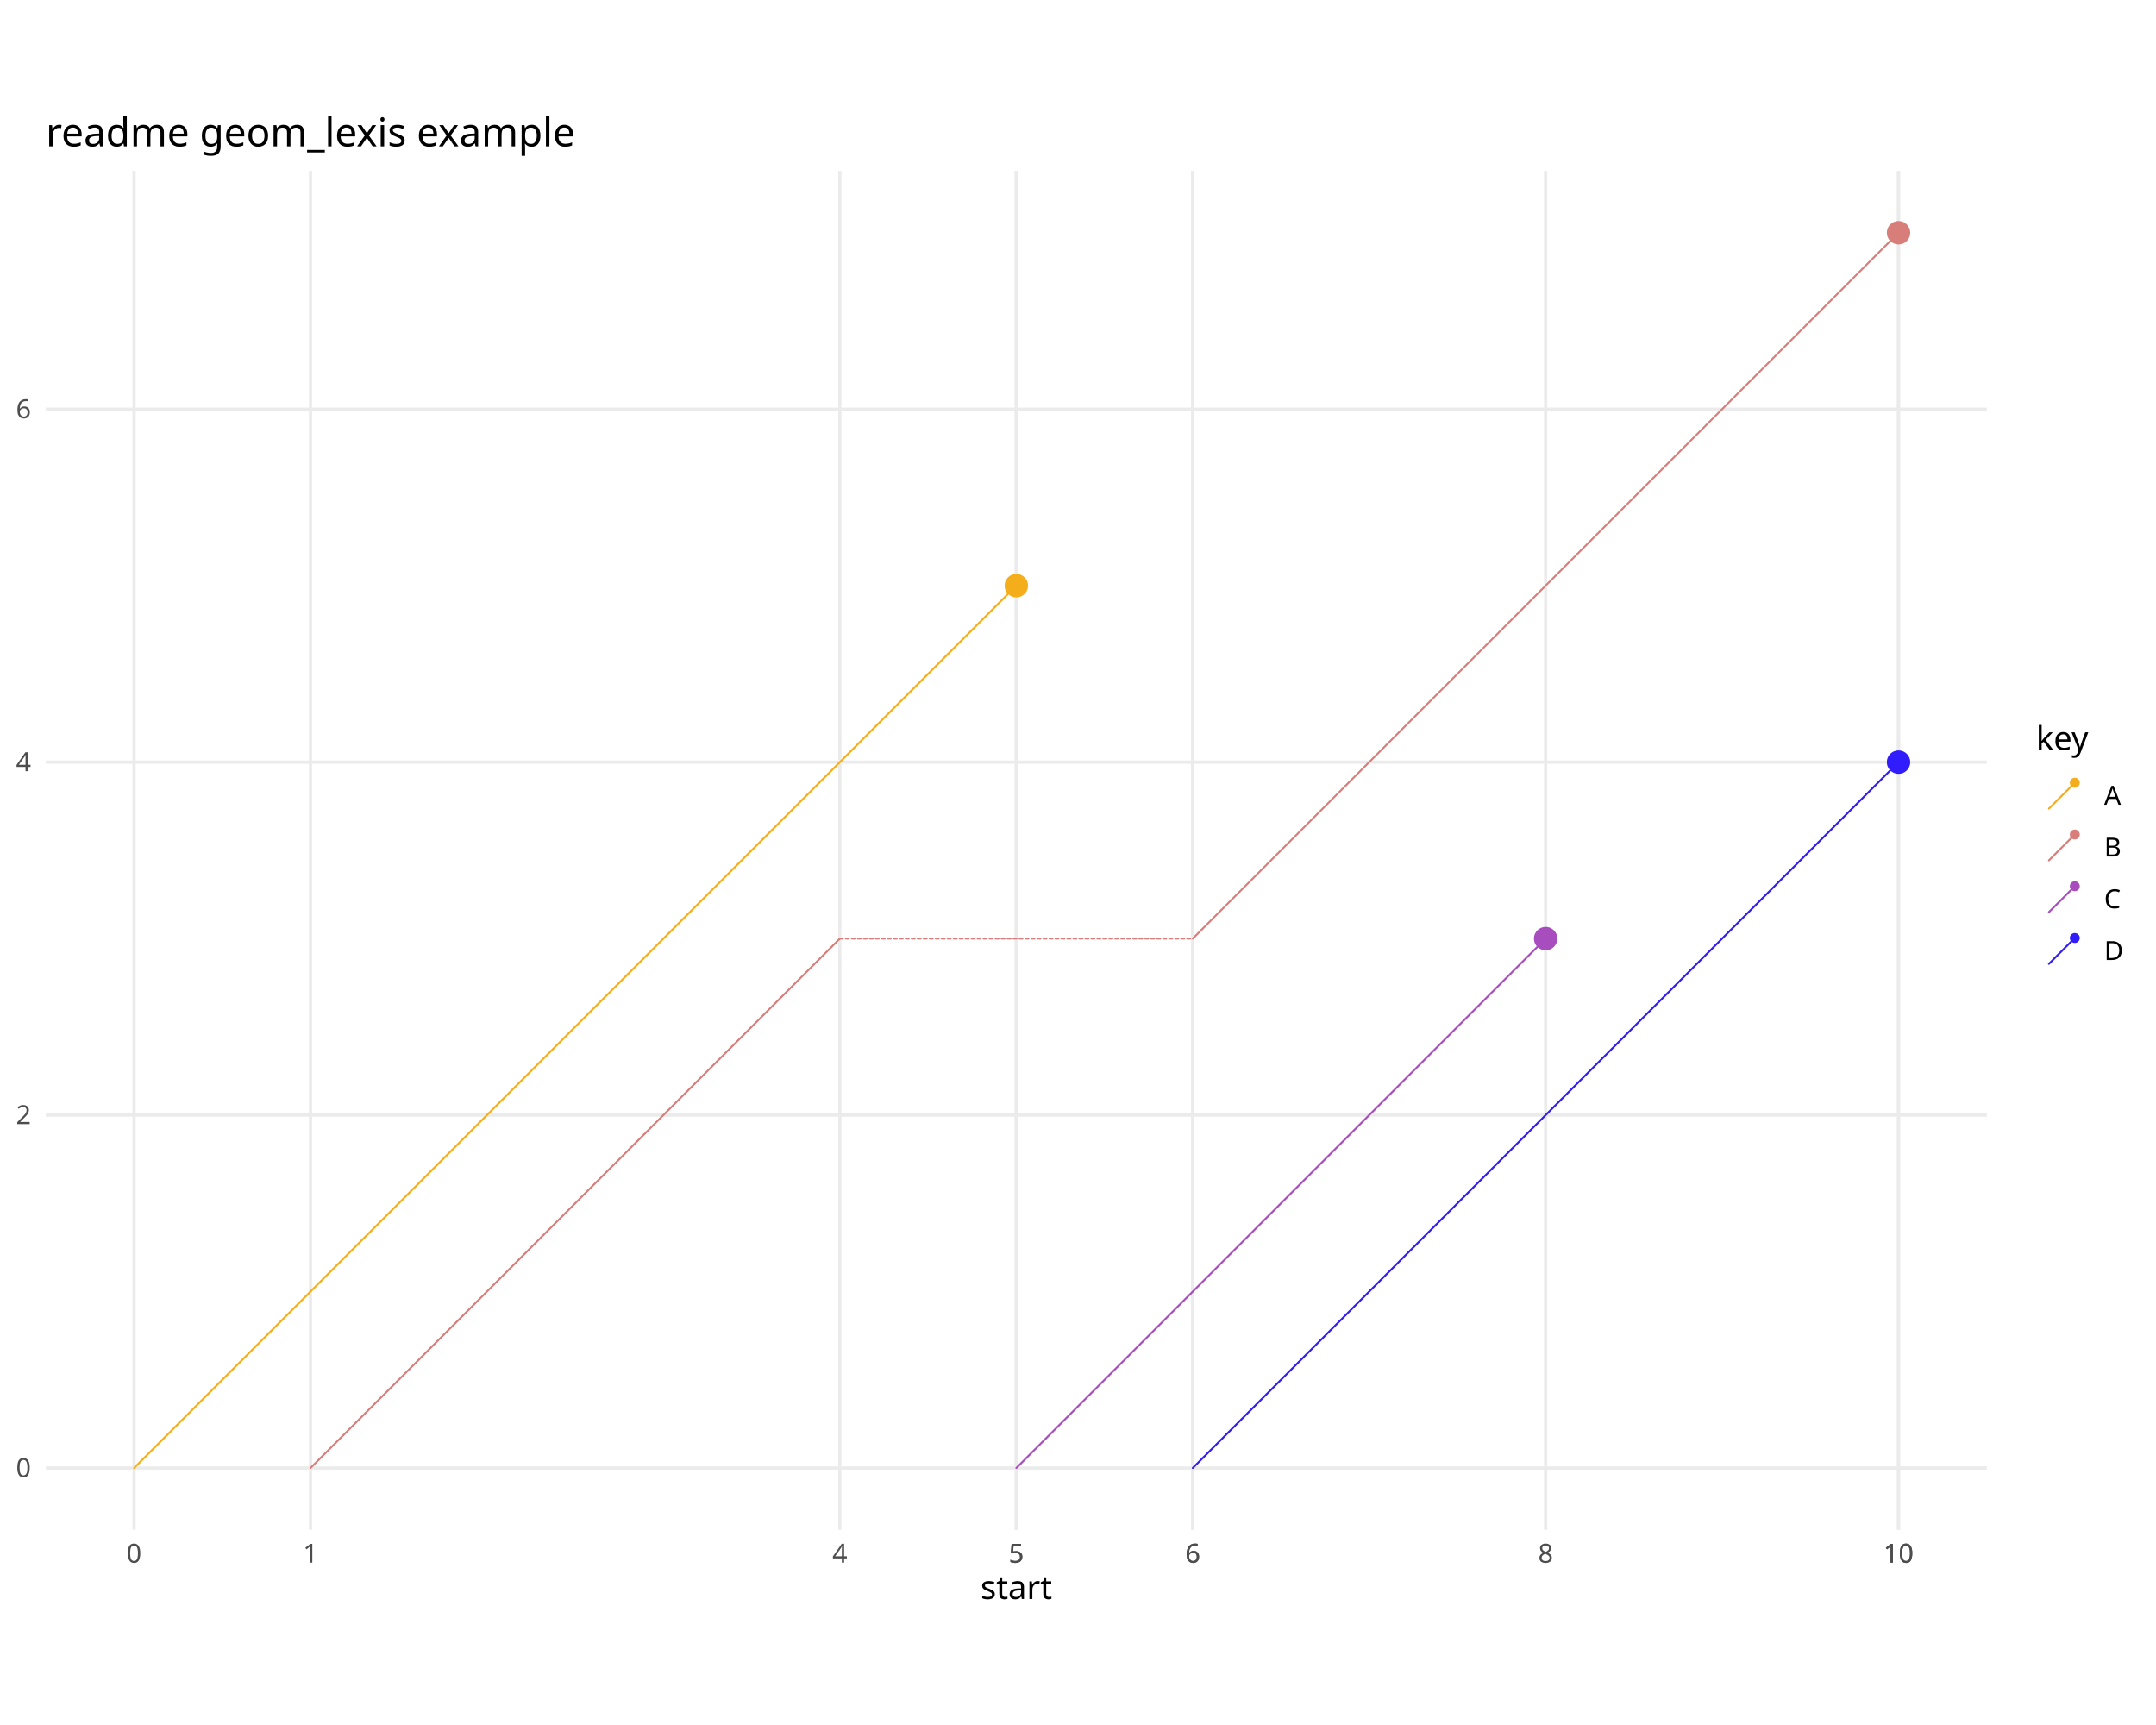
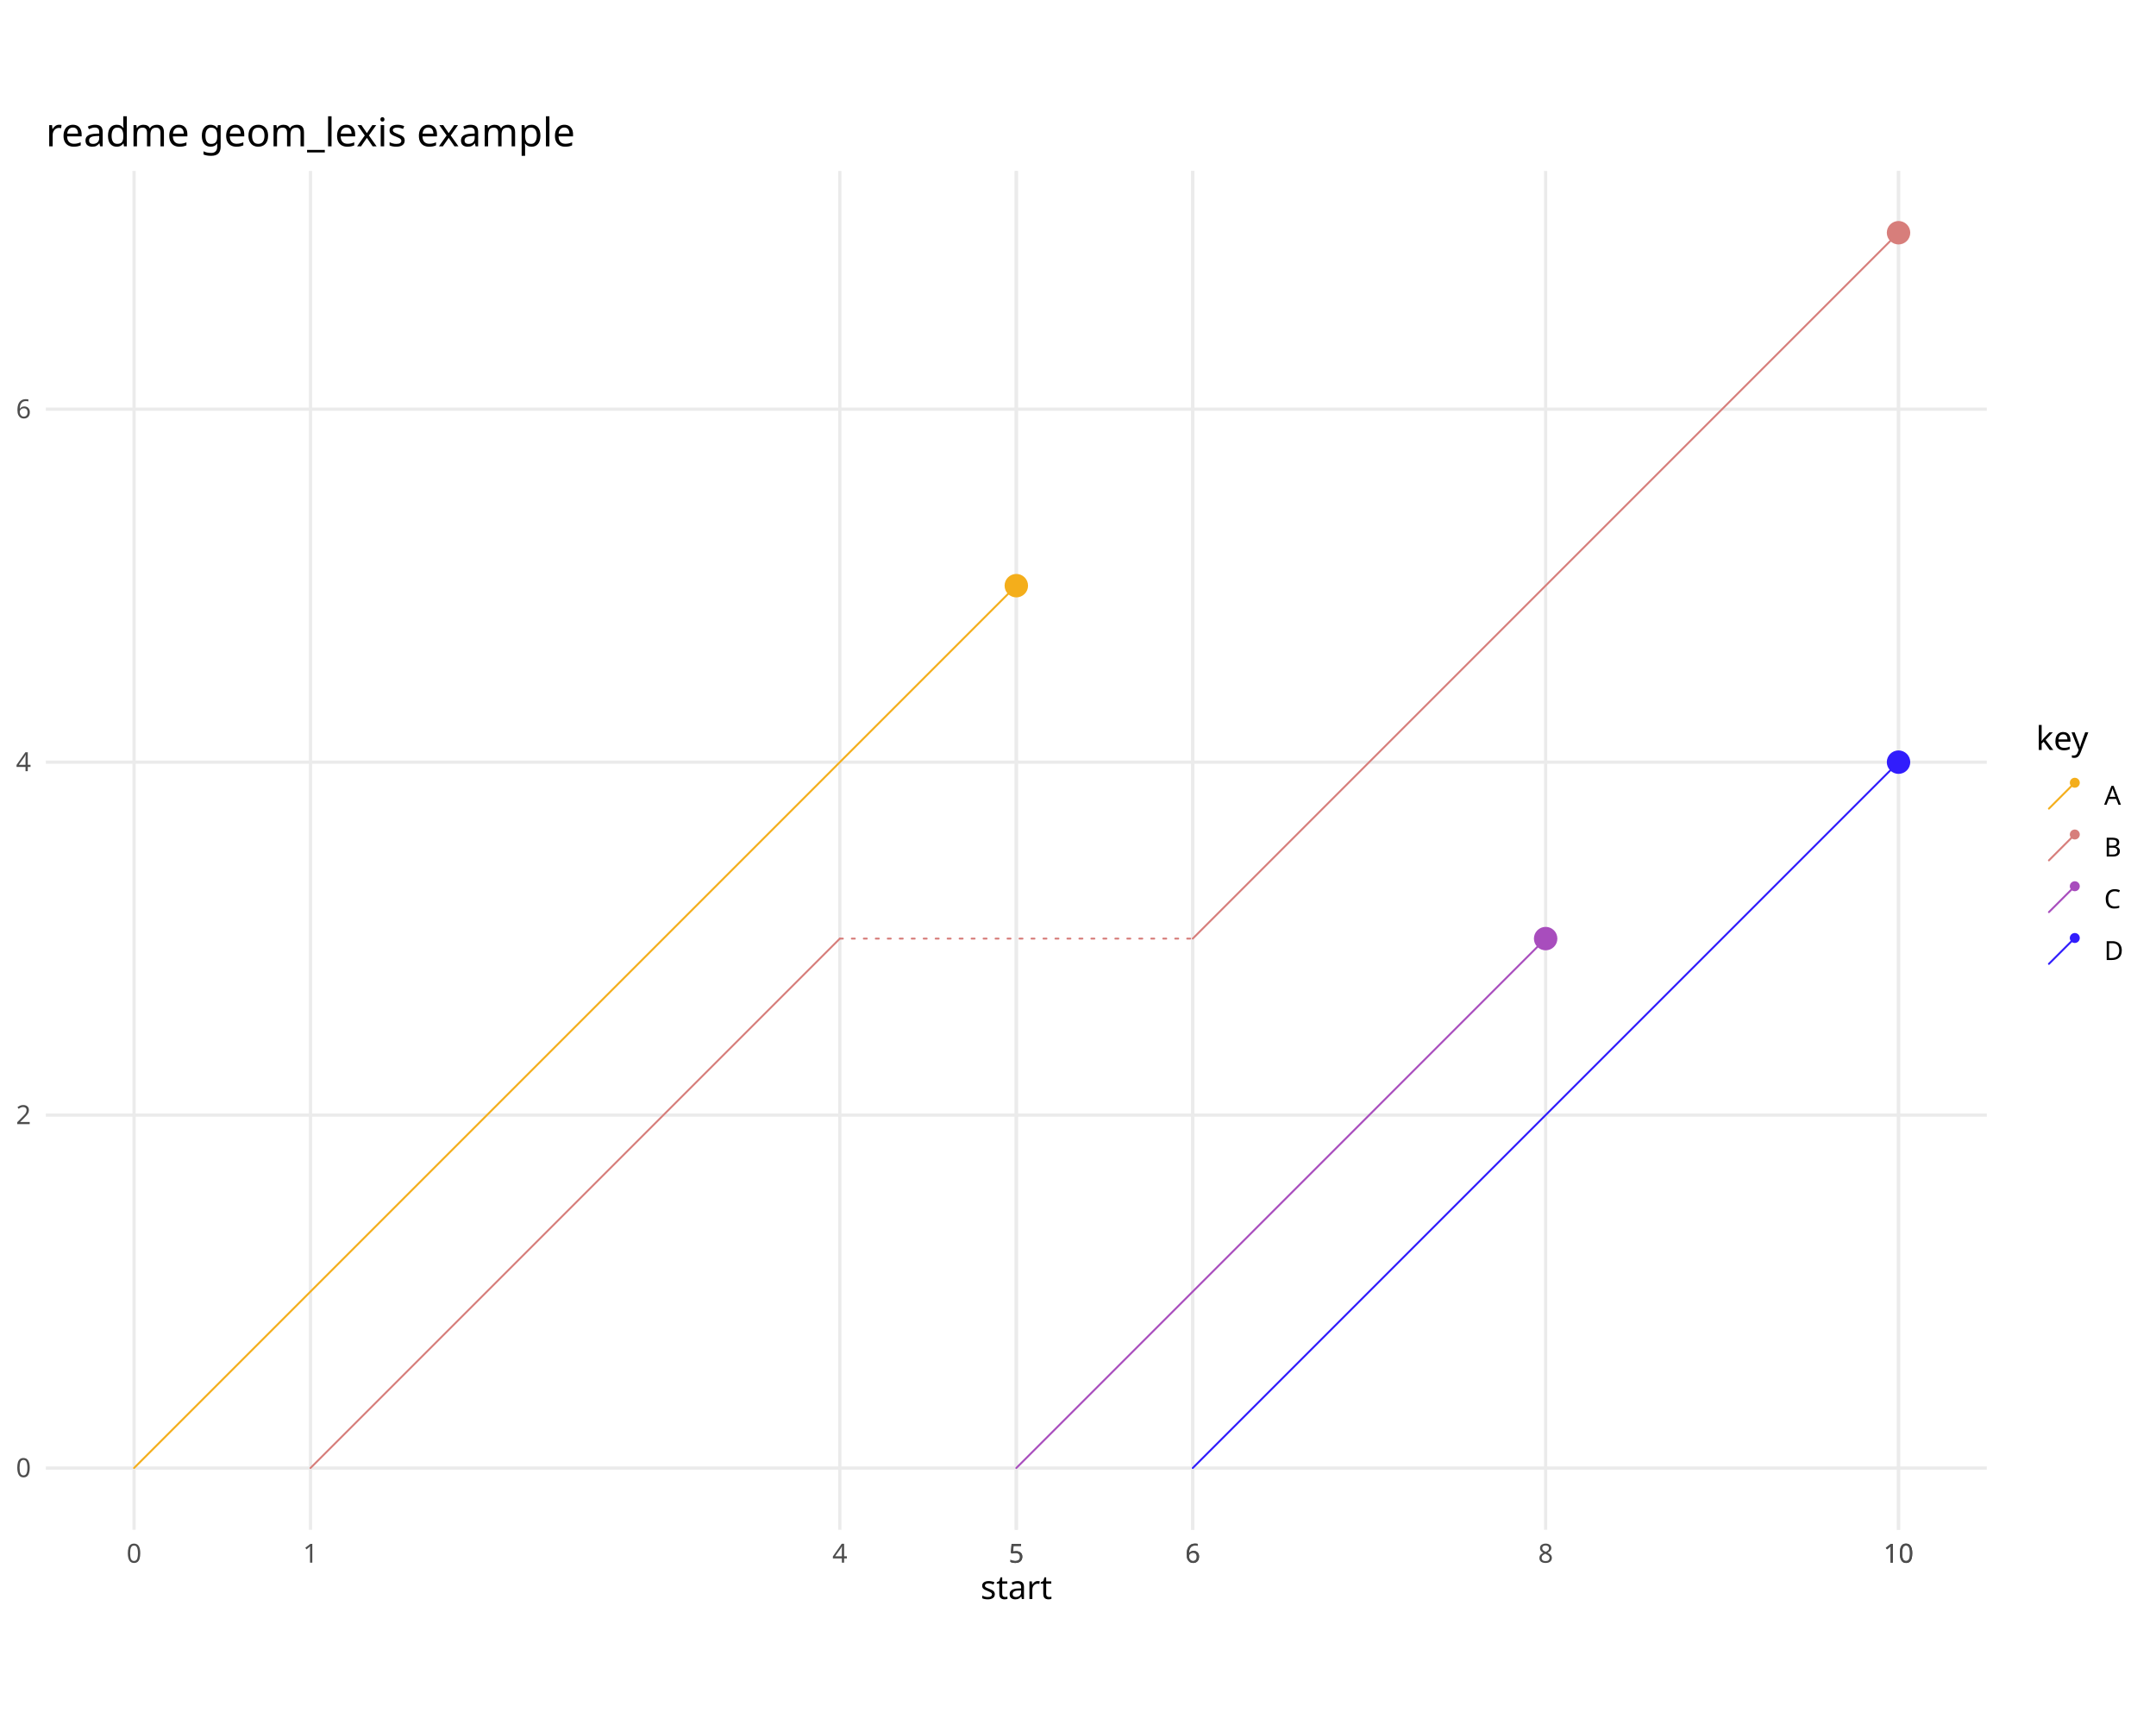
<svg xmlns="http://www.w3.org/2000/svg" class="svglite" data-engine-version="2.0" width="720.00pt" height="576.00pt" viewBox="0 0 720.00 576.00">
  <defs>
    <style type="text/css">
    .svglite line, .svglite polyline, .svglite polygon, .svglite path, .svglite rect, .svglite circle {
      fill: none;
      stroke: #000000;
      stroke-linecap: round;
      stroke-linejoin: round;
      stroke-miterlimit: 10.00;
    }
  </style>
  </defs>
  <rect width="100%" height="100%" style="stroke: none; fill: #FFFFFF;" />
  <defs>
    <clipPath id="cpMC4wMHw3MjAuMDB8MC4wMHw1NzYuMDA=">
      <rect x="0.00" y="0.00" width="720.00" height="576.00" />
    </clipPath>
  </defs>
  <g clip-path="url(#cpMC4wMHw3MjAuMDB8MC4wMHw1NzYuMDA=)">
</g>
  <defs>
    <clipPath id="cpMC4wMHw3MjAuMDB8MzQuMzB8NTQxLjcw">
      <rect x="0.00" y="34.30" width="720.00" height="507.40" />
    </clipPath>
  </defs>
  <g clip-path="url(#cpMC4wMHw3MjAuMDB8MzQuMzB8NTQxLjcw)">
</g>
  <g clip-path="url(#cpMC4wMHw3MjAuMDB8MC4wMHw1NzYuMDA=)">
</g>
  <defs>
    <clipPath id="cpMTUuMzF8NjYzLjQ5fDU3LjA4fDUxMC44MQ==">
      <rect x="15.31" y="57.08" width="648.18" height="453.73" />
    </clipPath>
  </defs>
  <g clip-path="url(#cpMTUuMzF8NjYzLjQ5fDU3LjA4fDUxMC44MQ==)">
    <polyline points="15.31,490.19 663.49,490.19 " style="stroke-width: 1.07; stroke: #EBEBEB; stroke-linecap: butt;" />
    <polyline points="15.31,372.34 663.49,372.34 " style="stroke-width: 1.07; stroke: #EBEBEB; stroke-linecap: butt;" />
    <polyline points="15.31,254.49 663.49,254.49 " style="stroke-width: 1.07; stroke: #EBEBEB; stroke-linecap: butt;" />
    <polyline points="15.31,136.63 663.49,136.63 " style="stroke-width: 1.07; stroke: #EBEBEB; stroke-linecap: butt;" />
    <polyline points="44.77,510.81 44.77,57.08 " style="stroke-width: 1.07; stroke: #EBEBEB; stroke-linecap: butt;" />
    <polyline points="103.69,510.81 103.69,57.08 " style="stroke-width: 1.07; stroke: #EBEBEB; stroke-linecap: butt;" />
    <polyline points="398.32,510.81 398.32,57.08 " style="stroke-width: 1.07; stroke: #EBEBEB; stroke-linecap: butt;" />
    <polyline points="339.40,510.81 339.40,57.08 " style="stroke-width: 1.07; stroke: #EBEBEB; stroke-linecap: butt;" />
    <polyline points="398.32,510.81 398.32,57.08 " style="stroke-width: 1.07; stroke: #EBEBEB; stroke-linecap: butt;" />
    <polyline points="339.40,510.81 339.40,57.08 " style="stroke-width: 1.07; stroke: #EBEBEB; stroke-linecap: butt;" />
    <polyline points="280.47,510.81 280.47,57.08 " style="stroke-width: 1.07; stroke: #EBEBEB; stroke-linecap: butt;" />
    <polyline points="634.02,510.81 634.02,57.08 " style="stroke-width: 1.07; stroke: #EBEBEB; stroke-linecap: butt;" />
    <polyline points="516.17,510.81 516.17,57.08 " style="stroke-width: 1.07; stroke: #EBEBEB; stroke-linecap: butt;" />
    <polyline points="634.02,510.81 634.02,57.08 " style="stroke-width: 1.07; stroke: #EBEBEB; stroke-linecap: butt;" />
    <line x1="44.77" y1="490.19" x2="339.40" y2="195.56" style="stroke-width: 0.64; stroke: #F4AE1B;" />
    <circle cx="339.40" cy="195.56" r="3.56" style="stroke-width: 0.71; stroke: #F4AE1B; fill: #F4AE1B;" />
    <line x1="103.69" y1="490.19" x2="280.47" y2="313.41" style="stroke-width: 0.64; stroke: #D77E7B;" />
-     <line x1="280.47" y1="313.41" x2="398.32" y2="313.41" style="stroke-width: 0.64; stroke: #D77E7B; stroke-dasharray: 1.00,1.00;" />
+     <line x1="280.47" y1="313.41" x2="398.32" y2="313.41" style="stroke-width: 0.64; stroke: #D77E7B; stroke-dasharray: 1.00,3.00;" />
    <line x1="398.32" y1="313.41" x2="634.02" y2="77.71" style="stroke-width: 0.64; stroke: #D77E7B;" />
    <circle cx="634.02" cy="77.71" r="3.56" style="stroke-width: 0.71; stroke: #D77E7B; fill: #D77E7B;" />
    <line x1="339.40" y1="490.19" x2="516.17" y2="313.41" style="stroke-width: 0.64; stroke: #A84DBD;" />
    <circle cx="516.17" cy="313.41" r="3.56" style="stroke-width: 0.71; stroke: #A84DBD; fill: #A84DBD;" />
    <line x1="398.32" y1="490.19" x2="634.02" y2="254.49" style="stroke-width: 0.64; stroke: #311DFC;" />
    <circle cx="634.02" cy="254.49" r="3.56" style="stroke-width: 0.71; stroke: #311DFC; fill: #311DFC;" />
  </g>
  <g clip-path="url(#cpMC4wMHw3MjAuMDB8MC4wMHw1NzYuMDA=)">
    <text x="10.37" y="493.22" text-anchor="end" style="font-size: 8.80px; fill: #4D4D4D; font-family: sans;" textLength="4.89px" lengthAdjust="spacingAndGlyphs">0</text>
    <text x="10.37" y="375.36" text-anchor="end" style="font-size: 8.80px; fill: #4D4D4D; font-family: sans;" textLength="4.89px" lengthAdjust="spacingAndGlyphs">2</text>
    <text x="10.37" y="257.51" text-anchor="end" style="font-size: 8.80px; fill: #4D4D4D; font-family: sans;" textLength="4.89px" lengthAdjust="spacingAndGlyphs">4</text>
    <text x="10.37" y="139.66" text-anchor="end" style="font-size: 8.80px; fill: #4D4D4D; font-family: sans;" textLength="4.89px" lengthAdjust="spacingAndGlyphs">6</text>
    <text x="44.77" y="521.80" text-anchor="middle" style="font-size: 8.80px; fill: #4D4D4D; font-family: sans;" textLength="4.89px" lengthAdjust="spacingAndGlyphs">0</text>
    <text x="103.69" y="521.80" text-anchor="middle" style="font-size: 8.80px; fill: #4D4D4D; font-family: sans;" textLength="4.89px" lengthAdjust="spacingAndGlyphs">1</text>
    <text x="398.32" y="521.80" text-anchor="middle" style="font-size: 8.80px; fill: #4D4D4D; font-family: sans;" textLength="4.89px" lengthAdjust="spacingAndGlyphs">6</text>
    <text x="339.40" y="521.80" text-anchor="middle" style="font-size: 8.80px; fill: #4D4D4D; font-family: sans;" textLength="4.89px" lengthAdjust="spacingAndGlyphs">5</text>
    <text x="398.32" y="521.80" text-anchor="middle" style="font-size: 8.80px; fill: #4D4D4D; font-family: sans;" textLength="4.89px" lengthAdjust="spacingAndGlyphs">6</text>
    <text x="339.40" y="521.80" text-anchor="middle" style="font-size: 8.80px; fill: #4D4D4D; font-family: sans;" textLength="4.89px" lengthAdjust="spacingAndGlyphs">5</text>
    <text x="280.47" y="521.80" text-anchor="middle" style="font-size: 8.80px; fill: #4D4D4D; font-family: sans;" textLength="4.89px" lengthAdjust="spacingAndGlyphs">4</text>
    <text x="634.02" y="521.80" text-anchor="middle" style="font-size: 8.80px; fill: #4D4D4D; font-family: sans;" textLength="9.79px" lengthAdjust="spacingAndGlyphs">10</text>
    <text x="516.17" y="521.80" text-anchor="middle" style="font-size: 8.80px; fill: #4D4D4D; font-family: sans;" textLength="4.89px" lengthAdjust="spacingAndGlyphs">8</text>
    <text x="634.02" y="521.80" text-anchor="middle" style="font-size: 8.80px; fill: #4D4D4D; font-family: sans;" textLength="9.79px" lengthAdjust="spacingAndGlyphs">10</text>
    <text x="339.40" y="533.94" text-anchor="middle" style="font-size: 11.00px; font-family: sans;" textLength="21.40px" lengthAdjust="spacingAndGlyphs">start</text>
    <text x="679.92" y="250.43" style="font-size: 11.00px; font-family: sans;" textLength="17.13px" lengthAdjust="spacingAndGlyphs">key</text>
    <line x1="684.24" y1="270.01" x2="692.88" y2="261.37" style="stroke-width: 0.64; stroke: #F4AE1B;" />
    <circle cx="692.88" cy="261.37" r="1.31" style="stroke-width: 0.71; stroke: #F4AE1B; fill: #F4AE1B;" />
    <line x1="684.24" y1="287.29" x2="692.88" y2="278.65" style="stroke-width: 0.64; stroke: #D77E7B;" />
    <circle cx="692.88" cy="278.65" r="1.31" style="stroke-width: 0.71; stroke: #D77E7B; fill: #D77E7B;" />
    <line x1="684.24" y1="304.57" x2="692.88" y2="295.93" style="stroke-width: 0.64; stroke: #A84DBD;" />
    <circle cx="692.88" cy="295.93" r="1.31" style="stroke-width: 0.71; stroke: #A84DBD; fill: #A84DBD;" />
    <line x1="684.24" y1="321.85" x2="692.88" y2="313.21" style="stroke-width: 0.64; stroke: #311DFC;" />
    <circle cx="692.88" cy="313.21" r="1.31" style="stroke-width: 0.71; stroke: #311DFC; fill: #311DFC;" />
    <text x="702.68" y="268.72" style="font-size: 8.80px; font-family: sans;" textLength="5.87px" lengthAdjust="spacingAndGlyphs">A</text>
    <text x="702.68" y="286.00" style="font-size: 8.80px; font-family: sans;" textLength="5.87px" lengthAdjust="spacingAndGlyphs">B</text>
    <text x="702.68" y="303.28" style="font-size: 8.80px; font-family: sans;" textLength="6.36px" lengthAdjust="spacingAndGlyphs">C</text>
    <text x="702.68" y="320.56" style="font-size: 8.80px; font-family: sans;" textLength="6.36px" lengthAdjust="spacingAndGlyphs">D</text>
    <text x="15.31" y="48.86" style="font-size: 13.20px; font-family: sans;" textLength="168.78px" lengthAdjust="spacingAndGlyphs">readme geom_lexis example</text>
  </g>
</svg>
